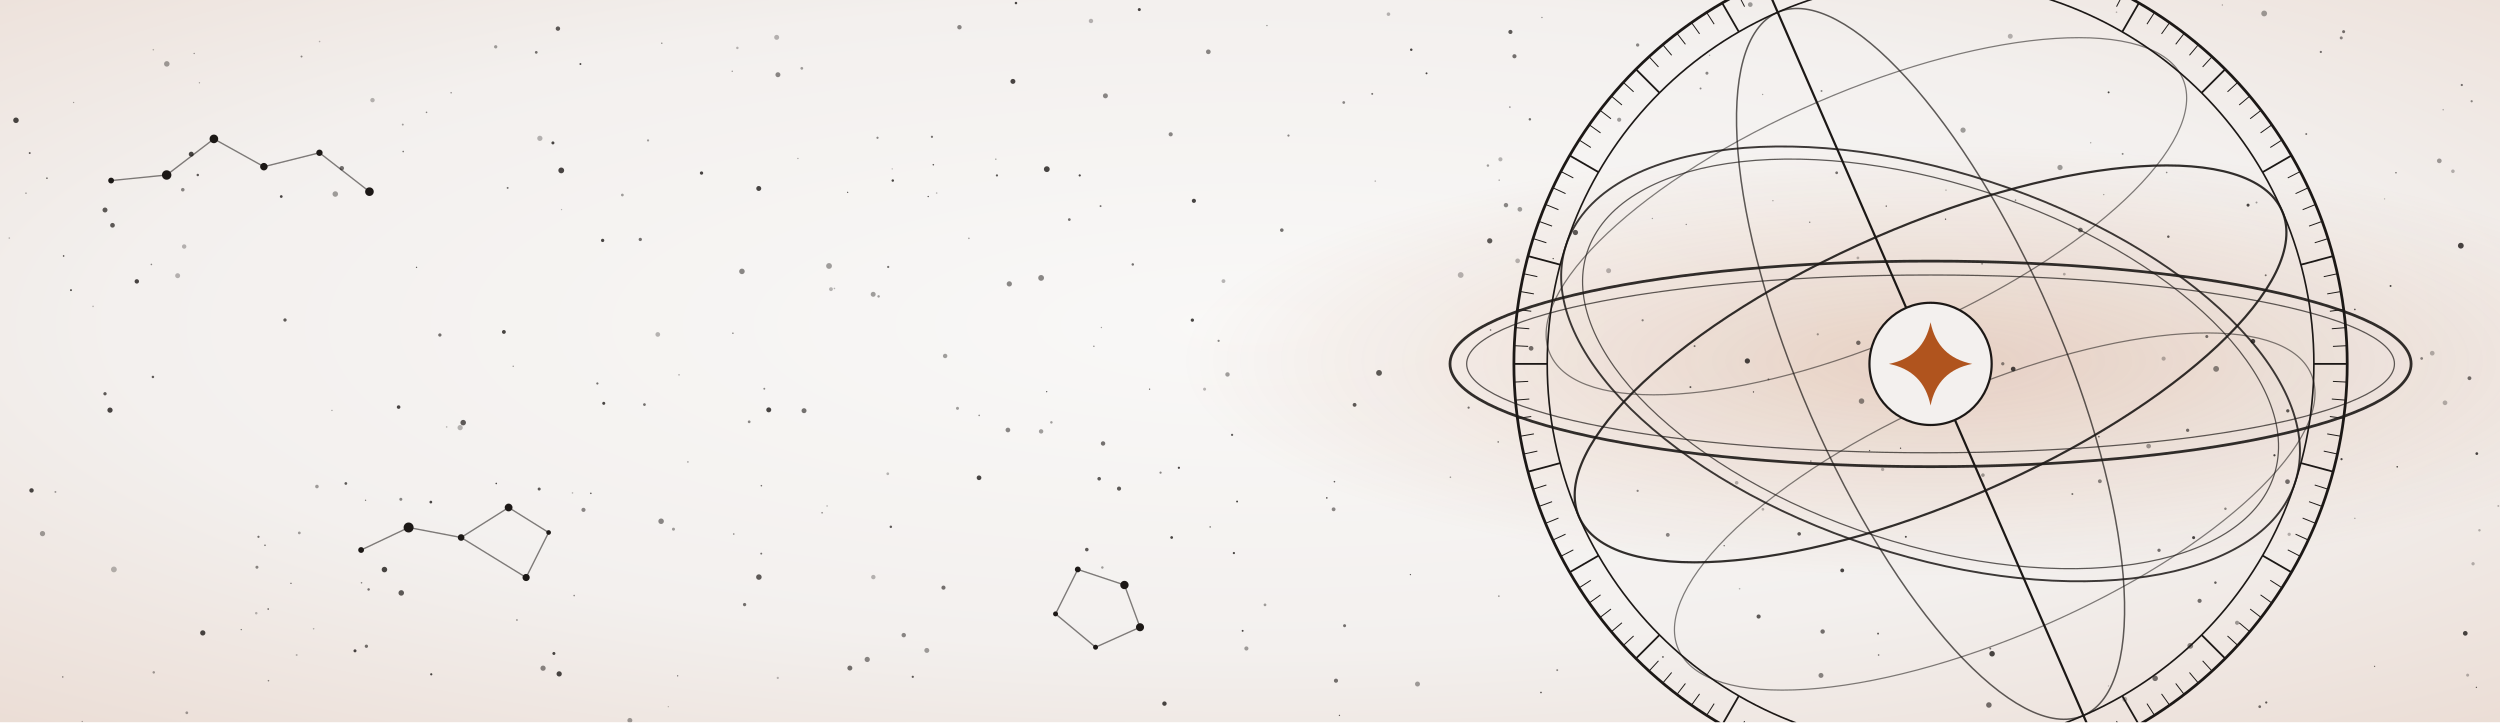
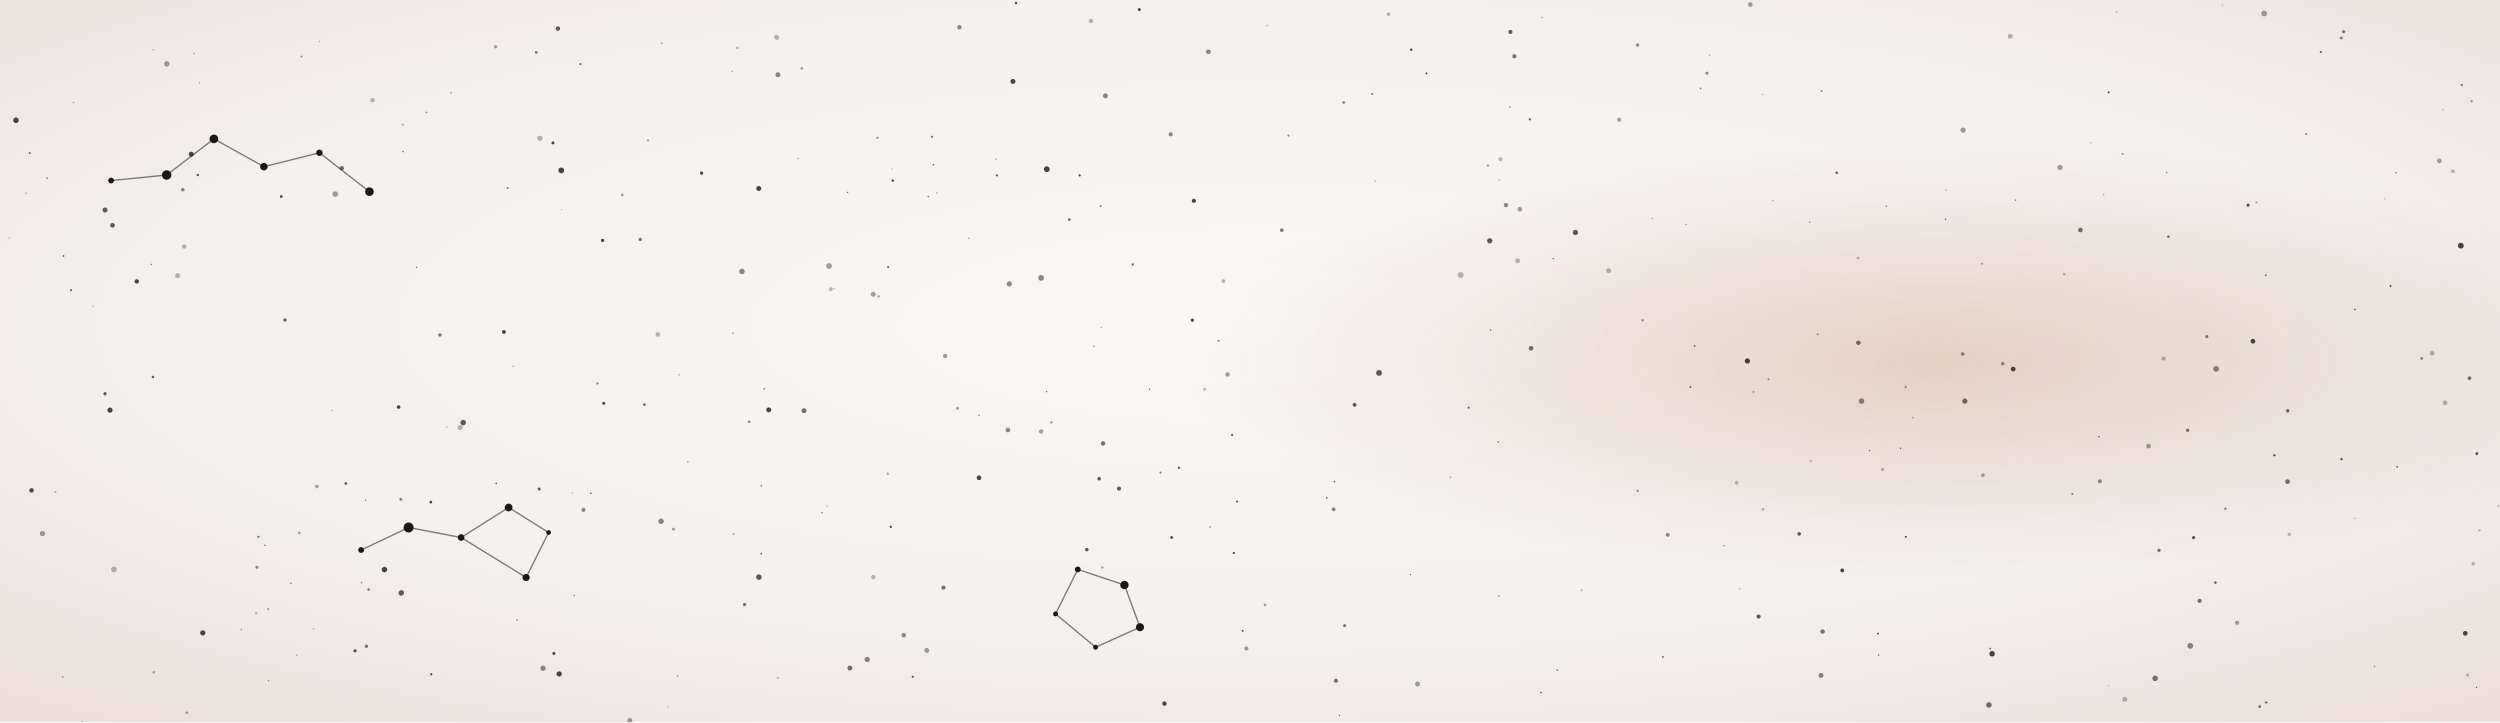
<svg xmlns="http://www.w3.org/2000/svg" viewBox="0 0 1800 520" preserveAspectRatio="xMidYMid slice">
  <defs>
    <radialGradient id="f" cx="50%" cy="45%" r="75%">
      <stop offset="0" stop-color="#f9f8f7" />
      <stop offset=".6" stop-color="#f3f0ee" />
      <stop offset="1" stop-color="#ebddd5" />
    </radialGradient>
  </defs>
  <rect width="1800" height="520" fill="url(#f)" />
  <defs>
    <radialGradient id="halo" cx="77.2%" cy="50%" r="30%">
      <stop offset="0" stop-color="#b0541e" stop-opacity=".22" />
      <stop offset="1" stop-color="#b0541e" stop-opacity="0" />
    </radialGradient>
  </defs>
  <rect width="1800" height="520" fill="url(#halo)" />
  <circle cx="453.5" cy="518.7" r="1.8" fill="#1c1816" opacity="0.4" />
  <circle cx="1276.5" cy="144.5" r="0.5" fill="#1c1816" opacity="0.4" />
  <circle cx="657.2" cy="487.3" r="0.8" fill="#1c1816" opacity="0.7" />
  <circle cx="1197.3" cy="473" r="0.7" fill="#1c1816" opacity="0.6" />
  <circle cx="1776.7" cy="486.1" r="1.1" fill="#1c1816" opacity="0.3" />
  <circle cx="1547" cy="321.2" r="1.7" fill="#1c1816" opacity="0.4" />
  <circle cx="1486.3" cy="197.4" r="1" fill="#1c1816" opacity="0.3" />
  <circle cx="1182.7" cy="230.6" r="0.8" fill="#1c1816" opacity="0.5" />
  <circle cx="1560" cy="124.2" r="0.6" fill="#1c1816" opacity="0.5" />
  <circle cx="1312.3" cy="454.7" r="1.6" fill="#1c1816" opacity="0.6" />
  <circle cx="464" cy="291.3" r="1" fill="#1c1816" opacity="0.6" />
  <circle cx="1518.2" cy="66.5" r="0.7" fill="#1c1816" opacity="0.8" />
  <circle cx="912.2" cy="18.4" r="0.5" fill="#1c1816" opacity="0.5" />
  <circle cx="1743.6" cy="258.1" r="1" fill="#1c1816" opacity="0.5" />
  <circle cx="1783.3" cy="326.6" r="1" fill="#1c1816" opacity="0.8" />
  <circle cx="1241.4" cy="392.9" r="0.5" fill="#1c1816" opacity="0.7" />
  <circle cx="1401.1" cy="136.9" r="0.5" fill="#1c1816" opacity="0.4" />
  <circle cx="1685.9" cy="330.6" r="0.8" fill="#1c1816" opacity="0.8" />
  <circle cx="1377.1" cy="300.7" r="0.7" fill="#1c1816" opacity="0.3" />
  <circle cx="45.8" cy="184.3" r="0.6" fill="#1c1816" opacity="0.8" />
  <circle cx="215.5" cy="383.7" r="1" fill="#1c1816" opacity="0.4" />
  <circle cx="21.4" cy="110.2" r="0.7" fill="#1c1816" opacity="0.7" />
  <circle cx="81" cy="162.2" r="1.7" fill="#1c1816" opacity="0.7" />
  <circle cx="642.8" cy="130" r="0.9" fill="#1c1816" opacity="0.8" />
  <circle cx="1528.3" cy="110.8" r="0.7" fill="#1c1816" opacity="0.5" />
  <circle cx="1631.7" cy="505.8" r="0.8" fill="#1c1816" opacity="0.7" />
  <circle cx="595.5" cy="364.3" r="0.6" fill="#1c1816" opacity="0.3" />
  <circle cx="324.8" cy="66.8" r="0.5" fill="#1c1816" opacity="0.6" />
  <circle cx="858.5" cy="230.5" r="1.2" fill="#1c1816" opacity="0.8" />
  <circle cx="1760.4" cy="290" r="1.7" fill="#1c1816" opacity="0.3" />
  <circle cx="848.8" cy="336.8" r="0.8" fill="#1c1816" opacity="0.8" />
  <circle cx="527.2" cy="51.3" r="0.5" fill="#1c1816" opacity="0.5" />
  <circle cx="33.8" cy="128.3" r="0.6" fill="#1c1816" opacity="0.7" />
  <circle cx="975.3" cy="291.5" r="1.4" fill="#1c1816" opacity="0.7" />
  <circle cx="1759.1" cy="79" r="0.6" fill="#1c1816" opacity="0.3" />
  <circle cx="190.8" cy="392.6" r="0.6" fill="#1c1816" opacity="0.6" />
  <circle cx="553.5" cy="295.1" r="1.8" fill="#1c1816" opacity="0.8" />
  <circle cx="331.3" cy="307.9" r="1.9" fill="#1c1816" opacity="0.3" />
  <circle cx="596.9" cy="191.5" r="2.1" fill="#1c1816" opacity="0.4" />
  <circle cx="1725.1" cy="124.4" r="0.5" fill="#1c1816" opacity="0.8" />
  <circle cx="550.3" cy="279.9" r="0.7" fill="#1c1816" opacity="0.5" />
  <circle cx="132.6" cy="177.5" r="1.6" fill="#1c1816" opacity="0.3" />
  <circle cx="548.2" cy="349.7" r="0.6" fill="#1c1816" opacity="0.6" />
  <circle cx="769.9" cy="158.1" r="1" fill="#1c1816" opacity="0.6" />
  <circle cx="753.6" cy="282" r="0.5" fill="#1c1816" opacity="0.7" />
  <circle cx="495.3" cy="332.6" r="0.5" fill="#1c1816" opacity="0.6" />
  <circle cx="476" cy="375.3" r="2" fill="#1c1816" opacity="0.5" />
  <circle cx="1158.2" cy="194.9" r="1.8" fill="#1c1816" opacity="0.3" />
  <circle cx="1451.2" cy="144.1" r="0.6" fill="#1c1816" opacity="0.5" />
  <circle cx="110.1" cy="271.4" r="0.9" fill="#1c1816" opacity="0.7" />
  <circle cx="883.8" cy="269.6" r="1.6" fill="#1c1816" opacity="0.4" />
  <circle cx="1078.7" cy="318.2" r="0.6" fill="#1c1816" opacity="0.6" />
  <circle cx="1252.5" cy="423.9" r="0.6" fill="#1c1816" opacity="0.3" />
  <circle cx="404.3" cy="150.9" r="0.5" fill="#1c1816" opacity="0.3" />
  <circle cx="877.4" cy="245.4" r="0.8" fill="#1c1816" opacity="0.5" />
  <circle cx="838.4" cy="506.6" r="1.6" fill="#1c1816" opacity="0.8" />
  <circle cx="1250.4" cy="347.6" r="1.3" fill="#1c1816" opacity="0.3" />
  <circle cx="705" cy="299.1" r="0.6" fill="#1c1816" opacity="0.5" />
  <circle cx="527.7" cy="239.9" r="0.5" fill="#1c1816" opacity="0.7" />
  <circle cx="1624.7" cy="145.8" r="0.7" fill="#1c1816" opacity="0.4" />
  <circle cx="184.5" cy="441.5" r="0.9" fill="#1c1816" opacity="0.3" />
  <circle cx="600.8" cy="207.7" r="0.6" fill="#1c1816" opacity="0.3" />
  <circle cx="1433" cy="467" r="0.7" fill="#1c1816" opacity="0.6" />
  <circle cx="668.3" cy="141.5" r="0.5" fill="#1c1816" opacity="0.8" />
  <circle cx="402.6" cy="485.2" r="1.9" fill="#1c1816" opacity="0.8" />
  <circle cx="505.1" cy="124.6" r="1.2" fill="#1c1816" opacity="0.8" />
  <circle cx="82" cy="410" r="2.1" fill="#1c1816" opacity="0.3" />
  <circle cx="805.7" cy="351.8" r="1.5" fill="#1c1816" opacity="0.7" />
  <circle cx="1224.4" cy="63.7" r="0.7" fill="#1c1816" opacity="0.5" />
  <circle cx="417.9" cy="46.1" r="0.7" fill="#1c1816" opacity="0.8" />
  <circle cx="1015.5" cy="413.7" r="0.5" fill="#1c1816" opacity="0.7" />
  <circle cx="241.4" cy="139.7" r="2" fill="#1c1816" opacity="0.4" />
  <circle cx="1303" cy="160" r="0.5" fill="#1c1816" opacity="0.6" />
  <circle cx="488.9" cy="269.9" r="0.5" fill="#1c1816" opacity="0.5" />
  <circle cx="1189.7" cy="157.3" r="0.5" fill="#1c1816" opacity="0.4" />
  <circle cx="310.5" cy="485.5" r="0.8" fill="#1c1816" opacity="0.8" />
  <circle cx="988" cy="67.6" r="0.7" fill="#1c1816" opacity="0.6" />
  <circle cx="1579.4" cy="387.1" r="1.1" fill="#1c1816" opacity="0.8" />
  <circle cx="1338" cy="246.8" r="1.6" fill="#1c1816" opacity="0.6" />
  <circle cx="641.4" cy="379.3" r="0.9" fill="#1c1816" opacity="0.7" />
  <circle cx="1087.5" cy="23" r="1.5" fill="#1c1816" opacity="0.7" />
  <circle cx="425.4" cy="355.2" r="0.6" fill="#1c1816" opacity="0.7" />
  <circle cx="1134.3" cy="167.4" r="1.9" fill="#1c1816" opacity="0.7" />
  <circle cx="1518.1" cy="493.9" r="0.5" fill="#1c1816" opacity="0.3" />
  <circle cx="1631.3" cy="198.2" r="0.7" fill="#1c1816" opacity="0.6" />
  <circle cx="999.7" cy="10.2" r="1.3" fill="#1c1816" opacity="0.3" />
  <circle cx="1554.5" cy="396.2" r="1.2" fill="#1c1816" opacity="0.6" />
  <circle cx="842.9" cy="96.7" r="1.5" fill="#1c1816" opacity="0.5" />
  <circle cx="632.6" cy="213.4" r="0.9" fill="#1c1816" opacity="0.4" />
  <circle cx="674.4" cy="139" r="0.6" fill="#1c1816" opacity="0.3" />
  <circle cx="39.9" cy="354.2" r="0.7" fill="#1c1816" opacity="0.4" />
  <circle cx="98.5" cy="202.6" r="1.6" fill="#1c1816" opacity="0.8" />
  <circle cx="51.1" cy="208.9" r="0.7" fill="#1c1816" opacity="0.8" />
  <circle cx="1583.7" cy="432.6" r="1.5" fill="#1c1816" opacity="0.6" />
  <circle cx="59.2" cy="519.5" r="0.5" fill="#1c1816" opacity="0.4" />
  <circle cx="1311.1" cy="486.3" r="1.8" fill="#1c1816" opacity="0.5" />
  <circle cx="955.3" cy="358.5" r="0.6" fill="#1c1816" opacity="0.8" />
  <circle cx="386.1" cy="37.7" r="1" fill="#1c1816" opacity="0.6" />
  <circle cx="871.3" cy="379.4" r="0.5" fill="#1c1816" opacity="0.8" />
  <circle cx="412.2" cy="354.9" r="0.6" fill="#1c1816" opacity="0.3" />
  <circle cx="484.9" cy="381" r="1.1" fill="#1c1816" opacity="0.4" />
  <circle cx="1427.1" cy="189.9" r="0.7" fill="#1c1816" opacity="0.4" />
  <circle cx="1687.4" cy="22.8" r="1.1" fill="#1c1816" opacity="0.6" />
  <circle cx="401.7" cy="20.6" r="1.6" fill="#1c1816" opacity="0.7" />
  <circle cx="1413.4" cy="93.7" r="1.9" fill="#1c1816" opacity="0.4" />
  <circle cx="1101.5" cy="85.9" r="0.9" fill="#1c1816" opacity="0.6" />
  <circle cx="433.9" cy="173.1" r="1.2" fill="#1c1816" opacity="0.8" />
  <circle cx="1110.2" cy="12.6" r="0.5" fill="#1c1816" opacity="0.5" />
  <circle cx="110.7" cy="484.1" r="0.9" fill="#1c1816" opacity="0.4" />
  <circle cx="1016.1" cy="35.8" r="0.9" fill="#1c1816" opacity="0.8" />
  <circle cx="1514.7" cy="140.1" r="0.5" fill="#1c1816" opacity="0.4" />
  <circle cx="1561.2" cy="170.4" r="0.9" fill="#1c1816" opacity="0.7" />
  <circle cx="1505.3" cy="102.8" r="0.5" fill="#1c1816" opacity="0.4" />
  <circle cx="1352.2" cy="456.2" r="0.7" fill="#1c1816" opacity="0.7" />
  <circle cx="173.7" cy="453.3" r="0.5" fill="#1c1816" opacity="0.6" />
  <circle cx="534.2" cy="195.4" r="2" fill="#1c1816" opacity="0.5" />
  <circle cx="1647.2" cy="295.8" r="1.2" fill="#1c1816" opacity="0.7" />
  <circle cx="1427.7" cy="342.1" r="1.3" fill="#1c1816" opacity="0.4" />
  <circle cx="1057.4" cy="293.5" r="0.8" fill="#1c1816" opacity="0.6" />
  <circle cx="726.7" cy="204.4" r="1.9" fill="#1c1816" opacity="0.5" />
  <circle cx="870" cy="37.3" r="1.7" fill="#1c1816" opacity="0.5" />
  <circle cx="260.3" cy="419.6" r="0.6" fill="#1c1816" opacity="0.5" />
  <circle cx="777.4" cy="126.3" r="0.8" fill="#1c1816" opacity="0.8" />
  <circle cx="316.7" cy="241.2" r="1.2" fill="#1c1816" opacity="0.6" />
  <circle cx="753.7" cy="121.8" r="2.1" fill="#1c1816" opacity="0.8" />
  <circle cx="729.3" cy="58.6" r="1.8" fill="#1c1816" opacity="0.8" />
  <circle cx="1072.6" cy="173.4" r="1.9" fill="#1c1816" opacity="0.7" />
  <circle cx="725.7" cy="309.6" r="1.7" fill="#1c1816" opacity="0.5" />
  <circle cx="1087.1" cy="77.1" r="0.6" fill="#1c1816" opacity="0.5" />
  <circle cx="1138.7" cy="425" r="0.7" fill="#1c1816" opacity="0.3" />
  <circle cx="372.2" cy="446.4" r="0.5" fill="#1c1816" opacity="0.8" />
  <circle cx="1780.6" cy="405.9" r="1.2" fill="#1c1816" opacity="0.3" />
  <circle cx="430.1" cy="276.1" r="0.8" fill="#1c1816" opacity="0.6" />
  <circle cx="1179.1" cy="353.4" r="0.8" fill="#1c1816" opacity="0.5" />
  <circle cx="1557.8" cy="258.2" r="1.5" fill="#1c1816" opacity="0.3" />
  <circle cx="476.5" cy="31.1" r="0.5" fill="#1c1816" opacity="0.6" />
  <circle cx="276.8" cy="410.1" r="2" fill="#1c1816" opacity="0.8" />
  <circle cx="690.8" cy="19.6" r="1.6" fill="#1c1816" opacity="0.5" />
  <circle cx="1726" cy="336.1" r="0.6" fill="#1c1816" opacity="0.8" />
  <circle cx="539.4" cy="303.7" r="1" fill="#1c1816" opacity="0.5" />
  <circle cx="217.1" cy="40.7" r="0.7" fill="#1c1816" opacity="0.5" />
  <circle cx="225.8" cy="452.7" r="0.6" fill="#1c1816" opacity="0.3" />
  <circle cx="1751.2" cy="254.3" r="1.7" fill="#1c1816" opacity="0.3" />
  <circle cx="388.2" cy="352.1" r="1.1" fill="#1c1816" opacity="0.7" />
  <circle cx="299.9" cy="192.5" r="0.5" fill="#1c1816" opacity="0.7" />
  <circle cx="1610.7" cy="448.4" r="1.5" fill="#1c1816" opacity="0.4" />
  <circle cx="1447.4" cy="26.1" r="1.8" fill="#1c1816" opacity="0.3" />
  <circle cx="897.4" cy="466.9" r="1.5" fill="#1c1816" opacity="0.4" />
  <circle cx="1595.6" cy="265.6" r="2.1" fill="#1c1816" opacity="0.5" />
  <circle cx="1308.8" cy="240.7" r="0.8" fill="#1c1816" opacity="0.4" />
  <circle cx="131.6" cy="136.6" r="1.3" fill="#1c1816" opacity="0.5" />
  <circle cx="560.1" cy="53.8" r="1.8" fill="#1c1816" opacity="0.5" />
  <circle cx="1358.1" cy="148.4" r="0.5" fill="#1c1816" opacity="0.8" />
  <circle cx="1783" cy="494.9" r="0.5" fill="#1c1816" opacity="0.7" />
  <circle cx="785.5" cy="15.1" r="1.6" fill="#1c1816" opacity="0.3" />
  <circle cx="1449.5" cy="265.7" r="1.7" fill="#1c1816" opacity="0.8" />
  <circle cx="787.6" cy="249.3" r="0.5" fill="#1c1816" opacity="0.6" />
  <circle cx="1258.1" cy="259.9" r="1.9" fill="#1c1816" opacity="0.8" />
  <circle cx="1618.6" cy="147.7" r="1.1" fill="#1c1816" opacity="0.8" />
  <circle cx="782.5" cy="395.7" r="1.3" fill="#1c1816" opacity="0.7" />
  <circle cx="193.3" cy="490.1" r="0.6" fill="#1c1816" opacity="0.5" />
  <circle cx="1483.2" cy="120.6" r="1.9" fill="#1c1816" opacity="0.4" />
  <circle cx="230.1" cy="29.9" r="0.6" fill="#1c1816" opacity="0.3" />
  <circle cx="481.2" cy="508.8" r="0.5" fill="#1c1816" opacity="0.3" />
  <circle cx="1355.5" cy="338" r="1.2" fill="#1c1816" opacity="0.3" />
  <circle cx="1094.3" cy="150.7" r="1.7" fill="#1c1816" opacity="0.4" />
  <circle cx="1372.1" cy="278.7" r="0.9" fill="#1c1816" opacity="0.4" />
  <circle cx="536.1" cy="435.3" r="1.2" fill="#1c1816" opacity="0.6" />
  <circle cx="888.4" cy="398.2" r="0.8" fill="#1c1816" opacity="0.8" />
  <circle cx="1577" cy="465" r="2.1" fill="#1c1816" opacity="0.5" />
  <circle cx="1311.5" cy="65.5" r="0.7" fill="#1c1816" opacity="0.5" />
  <circle cx="1368.4" cy="322.7" r="0.5" fill="#1c1816" opacity="0.8" />
  <circle cx="1602.3" cy="366.3" r="0.9" fill="#1c1816" opacity="0.5" />
  <circle cx="628.7" cy="211.9" r="1.8" fill="#1c1816" opacity="0.4" />
  <circle cx="992.9" cy="268.5" r="2.1" fill="#1c1816" opacity="0.7" />
  <circle cx="792.4" cy="148.4" r="0.7" fill="#1c1816" opacity="0.6" />
  <circle cx="466.6" cy="101.1" r="0.8" fill="#1c1816" opacity="0.4" />
  <circle cx="1721.2" cy="205.9" r="0.7" fill="#1c1816" opacity="0.8" />
  <circle cx="1200.8" cy="385.1" r="1.4" fill="#1c1816" opacity="0.5" />
  <circle cx="1778" cy="272.3" r="1.4" fill="#1c1816" opacity="0.6" />
  <circle cx="1771.8" cy="176.9" r="2.1" fill="#1c1816" opacity="0.8" />
  <circle cx="263.2" cy="360.2" r="0.5" fill="#1c1816" opacity="0.6" />
  <circle cx="1322.4" cy="124.4" r="1" fill="#1c1816" opacity="0.6" />
  <circle cx="413.4" cy="428.8" r="0.6" fill="#1c1816" opacity="0.5" />
  <circle cx="1492.1" cy="355.7" r="0.7" fill="#1c1816" opacity="0.6" />
  <circle cx="362.8" cy="239" r="1.4" fill="#1c1816" opacity="0.8" />
  <circle cx="1709.7" cy="479.8" r="0.5" fill="#1c1816" opacity="0.6" />
  <circle cx="867.3" cy="280.2" r="1.1" fill="#1c1816" opacity="0.3" />
  <circle cx="448.1" cy="140.4" r="1" fill="#1c1816" opacity="0.4" />
  <circle cx="990.2" cy="130.4" r="0.6" fill="#1c1816" opacity="0.3" />
  <circle cx="642.4" cy="121.6" r="0.5" fill="#1c1816" opacity="0.3" />
  <circle cx="1551.7" cy="488.4" r="2" fill="#1c1816" opacity="0.6" />
  <circle cx="1269.3" cy="366.7" r="1" fill="#1c1816" opacity="0.3" />
  <circle cx="139.8" cy="38.5" r="0.5" fill="#1c1816" opacity="0.5" />
  <circle cx="290.3" cy="109.1" r="0.6" fill="#1c1816" opacity="0.6" />
  <circle cx="1084.3" cy="147.7" r="1.6" fill="#1c1816" opacity="0.5" />
  <circle cx="1756.3" cy="115.8" r="1.7" fill="#1c1816" opacity="0.4" />
  <circle cx="793" cy="235.8" r="0.5" fill="#1c1816" opacity="0.4" />
  <circle cx="75.6" cy="283.5" r="1.2" fill="#1c1816" opacity="0.7" />
  <circle cx="650.7" cy="457.3" r="1.6" fill="#1c1816" opacity="0.5" />
  <circle cx="843.6" cy="387" r="1" fill="#1c1816" opacity="0.8" />
  <circle cx="680.5" cy="256.3" r="1.6" fill="#1c1816" opacity="0.4" />
  <circle cx="835.6" cy="340.3" r="0.8" fill="#1c1816" opacity="0.5" />
  <circle cx="967.5" cy="73.8" r="1" fill="#1c1816" opacity="0.5" />
  <circle cx="961.9" cy="490.1" r="1.5" fill="#1c1816" opacity="0.6" />
  <circle cx="45.2" cy="487.4" r="0.5" fill="#1c1816" opacity="0.7" />
  <circle cx="1785.2" cy="381.8" r="0.9" fill="#1c1816" opacity="0.3" />
  <circle cx="1044.3" cy="343.6" r="0.6" fill="#1c1816" opacity="0.4" />
  <circle cx="1400.8" cy="157.8" r="0.5" fill="#1c1816" opacity="0.8" />
  <circle cx="404.1" cy="122.7" r="2.1" fill="#1c1816" opacity="0.8" />
  <circle cx="1079.2" cy="429.2" r="0.5" fill="#1c1816" opacity="0.7" />
  <circle cx="546.3" cy="135.7" r="1.8" fill="#1c1816" opacity="0.8" />
  <circle cx="671" cy="98.5" r="0.8" fill="#1c1816" opacity="0.6" />
  <circle cx="1511.2" cy="314.4" r="0.6" fill="#1c1816" opacity="0.7" />
  <circle cx="1775" cy="456" r="1.7" fill="#1c1816" opacity="0.8" />
  <circle cx="356.9" cy="33.7" r="1.2" fill="#1c1816" opacity="0.4" />
  <circle cx="667.3" cy="468.3" r="1.8" fill="#1c1816" opacity="0.4" />
  <circle cx="120.1" cy="46" r="2" fill="#1c1816" opacity="0.4" />
  <circle cx="1595.1" cy="419.5" r="0.9" fill="#1c1816" opacity="0.7" />
  <circle cx="1340.3" cy="288.8" r="2" fill="#1c1816" opacity="0.5" />
  <circle cx="30.6" cy="384.2" r="1.9" fill="#1c1816" opacity="0.4" />
  <circle cx="1346.1" cy="324.4" r="0.5" fill="#1c1816" opacity="0.7" />
  <circle cx="689.4" cy="294" r="1.1" fill="#1c1816" opacity="0.4" />
  <circle cx="1303.8" cy="332" r="0.6" fill="#1c1816" opacity="0.5" />
  <circle cx="110.4" cy="35.8" r="0.6" fill="#1c1816" opacity="0.3" />
  <circle cx="1229" cy="52.7" r="1.1" fill="#1c1816" opacity="0.5" />
  <circle cx="398.1" cy="102.9" r="1.1" fill="#1c1816" opacity="0.8" />
  <circle cx="960.2" cy="366.7" r="1.4" fill="#1c1816" opacity="0.5" />
  <circle cx="127.9" cy="198.5" r="1.8" fill="#1c1816" opacity="0.3" />
  <circle cx="1695.5" cy="222.8" r="0.6" fill="#1c1816" opacity="0.8" />
  <circle cx="213.6" cy="471.6" r="0.7" fill="#1c1816" opacity="0.3" />
  <circle cx="890.7" cy="361.1" r="0.7" fill="#1c1816" opacity="0.8" />
  <circle cx="1337.7" cy="185.7" r="1" fill="#1c1816" opacity="0.3" />
  <circle cx="321.6" cy="307.4" r="0.6" fill="#1c1816" opacity="0.3" />
  <circle cx="143.6" cy="59.6" r="0.5" fill="#1c1816" opacity="0.4" />
  <circle cx="307.1" cy="80.9" r="0.6" fill="#1c1816" opacity="0.5" />
  <circle cx="391" cy="481.1" r="1.9" fill="#1c1816" opacity="0.5" />
  <circle cx="1695.5" cy="373.2" r="0.5" fill="#1c1816" opacity="0.4" />
  <circle cx="1273.3" cy="273.1" r="0.7" fill="#1c1816" opacity="0.5" />
  <circle cx="1214.1" cy="161.6" r="0.5" fill="#1c1816" opacity="0.5" />
  <circle cx="697.6" cy="171.6" r="0.6" fill="#1c1816" opacity="0.4" />
  <circle cx="1779.6" cy="72.9" r="0.8" fill="#1c1816" opacity="0.5" />
  <circle cx="927.7" cy="97.6" r="0.8" fill="#1c1816" opacity="0.5" />
  <circle cx="1772.5" cy="61.2" r="0.8" fill="#1c1816" opacity="0.6" />
  <circle cx="388.7" cy="99.6" r="1.9" fill="#1c1816" opacity="0.3" />
  <circle cx="1073.2" cy="237.6" r="0.6" fill="#1c1816" opacity="0.6" />
  <circle cx="434.7" cy="290.4" r="1.1" fill="#1c1816" opacity="0.8" />
  <circle cx="461" cy="172.4" r="1.2" fill="#1c1816" opacity="0.6" />
  <circle cx="79.2" cy="295.3" r="1.9" fill="#1c1816" opacity="0.8" />
  <circle cx="1575.1" cy="309.8" r="1.2" fill="#1c1816" opacity="0.6" />
  <circle cx="287" cy="293.1" r="1.3" fill="#1c1816" opacity="0.8" />
  <circle cx="239" cy="295.5" r="0.5" fill="#1c1816" opacity="0.4" />
  <circle cx="1630.2" cy="9.7" r="2.1" fill="#1c1816" opacity="0.4" />
  <circle cx="146" cy="455.7" r="1.9" fill="#1c1816" opacity="0.8" />
  <circle cx="704.9" cy="344" r="1.7" fill="#1c1816" opacity="0.8" />
  <circle cx="109" cy="190.4" r="0.6" fill="#1c1816" opacity="0.5" />
  <circle cx="1511.9" cy="346.5" r="1.4" fill="#1c1816" opacity="0.5" />
  <circle cx="1671" cy="37.4" r="0.8" fill="#1c1816" opacity="0.6" />
  <circle cx="398.8" cy="470.5" r="1.1" fill="#1c1816" opacity="0.8" />
  <circle cx="1079.4" cy="129.7" r="0.5" fill="#1c1816" opacity="0.5" />
  <circle cx="365.5" cy="135.3" r="0.7" fill="#1c1816" opacity="0.6" />
  <circle cx="1622.1" cy="245.7" r="1.7" fill="#1c1816" opacity="0.8" />
  <circle cx="731.5" cy="2.2" r="0.9" fill="#1c1816" opacity="0.8" />
  <circle cx="1326.4" cy="410.7" r="1.4" fill="#1c1816" opacity="0.8" />
  <circle cx="1766.1" cy="123.3" r="1.3" fill="#1c1816" opacity="0.3" />
  <circle cx="1020.6" cy="492.5" r="1.8" fill="#1c1816" opacity="0.4" />
  <circle cx="880.9" cy="202.4" r="1.4" fill="#1c1816" opacity="0.3" />
  <circle cx="357.3" cy="348.1" r="0.6" fill="#1c1816" opacity="0.8" />
  <circle cx="185" cy="408.4" r="1.1" fill="#1c1816" opacity="0.5" />
  <circle cx="1600.1" cy="3.6" r="0.5" fill="#1c1816" opacity="0.4" />
  <circle cx="202.5" cy="141.5" r="1" fill="#1c1816" opacity="0.8" />
  <circle cx="1372.2" cy="386.5" r="0.7" fill="#1c1816" opacity="0.8" />
  <circle cx="1352.6" cy="471.6" r="0.6" fill="#1c1816" opacity="0.6" />
  <circle cx="968.1" cy="450.5" r="1.1" fill="#1c1816" opacity="0.6" />
  <circle cx="591.9" cy="369.2" r="0.6" fill="#1c1816" opacity="0.5" />
  <circle cx="1027.1" cy="52.8" r="0.7" fill="#1c1816" opacity="0.8" />
  <circle cx="1220.1" cy="249.2" r="0.7" fill="#1c1816" opacity="0.6" />
  <circle cx="369.5" cy="263.7" r="0.5" fill="#1c1816" opacity="0.5" />
  <circle cx="1647" cy="346.8" r="1.7" fill="#1c1816" opacity="0.6" />
  <circle cx="795.9" cy="69" r="1.8" fill="#1c1816" opacity="0.5" />
  <circle cx="922.9" cy="165.7" r="1.3" fill="#1c1816" opacity="0.6" />
  <circle cx="1648.2" cy="384.7" r="1.2" fill="#1c1816" opacity="0.3" />
  <circle cx="1230.9" cy="39.8" r="0.5" fill="#1c1816" opacity="0.4" />
  <circle cx="333.5" cy="304.3" r="2" fill="#1c1816" opacity="0.7" />
  <circle cx="142.4" cy="126" r="0.9" fill="#1c1816" opacity="0.7" />
  <circle cx="610.3" cy="138.5" r="0.5" fill="#1c1816" opacity="0.7" />
  <circle cx="1434.3" cy="470.7" r="2" fill="#1c1816" opacity="0.8" />
  <circle cx="1637.6" cy="327.8" r="0.8" fill="#1c1816" opacity="0.8" />
  <circle cx="1269.1" cy="68" r="0.5" fill="#1c1816" opacity="0.4" />
  <circle cx="186.1" cy="386.5" r="0.8" fill="#1c1816" opacity="0.6" />
  <circle cx="137.7" cy="111" r="1.8" fill="#1c1816" opacity="0.8" />
  <circle cx="611.9" cy="481" r="1.8" fill="#1c1816" opacity="0.6" />
  <circle cx="964.4" cy="515.1" r="0.5" fill="#1c1816" opacity="0.7" />
  <circle cx="193.1" cy="438.5" r="0.6" fill="#1c1816" opacity="0.7" />
  <circle cx="574.5" cy="114.1" r="0.5" fill="#1c1816" opacity="0.4" />
  <circle cx="228.2" cy="350.3" r="1.3" fill="#1c1816" opacity="0.4" />
  <circle cx="1523.9" cy="8.8" r="0.6" fill="#1c1816" opacity="0.3" />
  <circle cx="1497.9" cy="165.6" r="1.7" fill="#1c1816" opacity="0.6" />
  <circle cx="1092.7" cy="187.8" r="1.7" fill="#1c1816" opacity="0.3" />
  <circle cx="288.6" cy="359.5" r="1.1" fill="#1c1816" opacity="0.5" />
  <circle cx="639.2" cy="341.1" r="1" fill="#1c1816" opacity="0.3" />
  <circle cx="1179.1" cy="32.4" r="1.2" fill="#1c1816" opacity="0.5" />
  <circle cx="1118.3" cy="186.2" r="0.5" fill="#1c1816" opacity="0.8" />
  <circle cx="1588.9" cy="242.3" r="1.1" fill="#1c1816" opacity="0.6" />
  <circle cx="960.8" cy="346.8" r="0.6" fill="#1c1816" opacity="0.7" />
  <circle cx="290" cy="89.7" r="0.7" fill="#1c1816" opacity="0.4" />
  <circle cx="1716.9" cy="143.2" r="0.5" fill="#1c1816" opacity="0.3" />
  <circle cx="1080.3" cy="114.7" r="1.5" fill="#1c1816" opacity="0.3" />
  <circle cx="1660.5" cy="96.5" r="0.7" fill="#1c1816" opacity="0.6" />
  <circle cx="820.3" cy="6.9" r="1.1" fill="#1c1816" opacity="0.8" />
  <circle cx="757" cy="304.1" r="0.9" fill="#1c1816" opacity="0.4" />
  <circle cx="1432" cy="507.6" r="2" fill="#1c1816" opacity="0.6" />
  <circle cx="793.7" cy="408.6" r="0.9" fill="#1c1816" opacity="0.4" />
  <circle cx="859.6" cy="144.6" r="1.5" fill="#1c1816" opacity="0.8" />
  <circle cx="672" cy="118.6" r="0.6" fill="#1c1816" opacity="0.7" />
  <circle cx="794.2" cy="319.3" r="1.6" fill="#1c1816" opacity="0.6" />
  <circle cx="1262.5" cy="282.2" r="0.5" fill="#1c1816" opacity="0.8" />
  <circle cx="559.2" cy="26.9" r="1.8" fill="#1c1816" opacity="0.3" />
  <circle cx="22.7" cy="353.1" r="1.6" fill="#1c1816" opacity="0.8" />
  <circle cx="560" cy="488.1" r="0.8" fill="#1c1816" opacity="0.3" />
  <circle cx="577.3" cy="49.2" r="1" fill="#1c1816" opacity="0.4" />
  <circle cx="894.7" cy="454.2" r="0.7" fill="#1c1816" opacity="0.8" />
  <circle cx="1260.2" cy="3.3" r="1.7" fill="#1c1816" opacity="0.4" />
  <circle cx="528.3" cy="384.5" r="0.6" fill="#1c1816" opacity="0.5" />
  <circle cx="420.1" cy="367.1" r="1.5" fill="#1c1816" opacity="0.5" />
  <circle cx="628.8" cy="415.5" r="1.6" fill="#1c1816" opacity="0.3" />
  <circle cx="487.9" cy="486.6" r="0.5" fill="#1c1816" opacity="0.6" />
  <circle cx="1266.2" cy="443.9" r="1.5" fill="#1c1816" opacity="0.7" />
  <circle cx="6.7" cy="171.4" r="0.6" fill="#1c1816" opacity="0.3" />
  <circle cx="473.6" cy="240.8" r="1.7" fill="#1c1816" opacity="0.3" />
  <circle cx="624.4" cy="474.8" r="1.9" fill="#1c1816" opacity="0.5" />
  <circle cx="1071.3" cy="119.2" r="0.9" fill="#1c1816" opacity="0.4" />
  <circle cx="249" cy="348.1" r="1" fill="#1c1816" opacity="0.7" />
  <circle cx="53" cy="73.8" r="0.5" fill="#1c1816" opacity="0.4" />
  <circle cx="1165.8" cy="86.2" r="1.5" fill="#1c1816" opacity="0.4" />
  <circle cx="134.5" cy="513.2" r="1" fill="#1c1816" opacity="0.4" />
  <circle cx="717.8" cy="126.3" r="0.8" fill="#1c1816" opacity="0.7" />
  <circle cx="265.4" cy="424.4" r="0.9" fill="#1c1816" opacity="0.6" />
  <circle cx="548.1" cy="398.6" r="0.7" fill="#1c1816" opacity="0.6" />
  <circle cx="1102.4" cy="250.8" r="1.7" fill="#1c1816" opacity="0.6" />
  <circle cx="205.2" cy="230.4" r="1.2" fill="#1c1816" opacity="0.7" />
  <circle cx="246.1" cy="121.1" r="1.6" fill="#1c1816" opacity="0.6" />
  <circle cx="310.2" cy="361.5" r="1" fill="#1c1816" opacity="0.8" />
  <circle cx="639.5" cy="192.2" r="0.8" fill="#1c1816" opacity="0.6" />
  <circle cx="887.1" cy="313.1" r="0.8" fill="#1c1816" opacity="0.7" />
  <circle cx="1529.8" cy="503.5" r="1.8" fill="#1c1816" opacity="0.3" />
  <circle cx="255.6" cy="468.6" r="1.1" fill="#1c1816" opacity="0.8" />
  <circle cx="791.4" cy="344.7" r="1.3" fill="#1c1816" opacity="0.7" />
  <circle cx="1685.7" cy="27.3" r="1.1" fill="#1c1816" opacity="0.5" />
  <circle cx="1413.1" cy="254.9" r="1.3" fill="#1c1816" opacity="0.5" />
  <circle cx="815.6" cy="190.4" r="0.9" fill="#1c1816" opacity="0.6" />
  <circle cx="546.4" cy="415.5" r="2" fill="#1c1816" opacity="0.7" />
  <circle cx="631.8" cy="99.2" r="0.8" fill="#1c1816" opacity="0.5" />
  <circle cx="717" cy="114.6" r="0.5" fill="#1c1816" opacity="0.5" />
  <circle cx="11.5" cy="86.6" r="2" fill="#1c1816" opacity="0.8" />
  <circle cx="1798.8" cy="364.3" r="0.7" fill="#1c1816" opacity="0.3" />
  <circle cx="827.7" cy="280.2" r="0.5" fill="#1c1816" opacity="0.7" />
  <circle cx="749.6" cy="310.6" r="1.6" fill="#1c1816" opacity="0.4" />
  <circle cx="1217.1" cy="278.7" r="0.7" fill="#1c1816" opacity="0.7" />
  <circle cx="910.8" cy="435.5" r="1" fill="#1c1816" opacity="0.4" />
  <circle cx="209.5" cy="420" r="0.5" fill="#1c1816" opacity="0.7" />
  <circle cx="268.2" cy="72.1" r="1.6" fill="#1c1816" opacity="0.3" />
  <circle cx="1121.2" cy="482.5" r="0.7" fill="#1c1816" opacity="0.5" />
  <circle cx="75.6" cy="151.2" r="1.8" fill="#1c1816" opacity="0.7" />
  <circle cx="1109.5" cy="498.6" r="0.6" fill="#1c1816" opacity="0.8" />
  <circle cx="1442" cy="261.9" r="1.2" fill="#1c1816" opacity="0.5" />
  <circle cx="1090.4" cy="40.5" r="1.5" fill="#1c1816" opacity="0.6" />
  <circle cx="679.3" cy="423.1" r="1.5" fill="#1c1816" opacity="0.6" />
  <circle cx="18.7" cy="139.1" r="0.6" fill="#1c1816" opacity="0.4" />
  <circle cx="1414.7" cy="288.8" r="1.9" fill="#1c1816" opacity="0.6" />
  <circle cx="530.9" cy="34.5" r="0.9" fill="#1c1816" opacity="0.3" />
  <circle cx="263.8" cy="465.3" r="1.2" fill="#1c1816" opacity="0.6" />
  <circle cx="749.6" cy="200.1" r="2.1" fill="#1c1816" opacity="0.5" />
  <circle cx="67" cy="220.6" r="0.6" fill="#1c1816" opacity="0.3" />
  <circle cx="1051.7" cy="198" r="2.1" fill="#1c1816" opacity="0.3" />
  <circle cx="288.9" cy="426.9" r="2" fill="#1c1816" opacity="0.7" />
  <circle cx="598.3" cy="208.2" r="1.4" fill="#1c1816" opacity="0.3" />
  <circle cx="578.9" cy="295.7" r="1.8" fill="#1c1816" opacity="0.6" />
  <circle cx="1627" cy="508.8" r="1" fill="#1c1816" opacity="0.6" />
  <circle cx="1295.4" cy="384.4" r="1.3" fill="#1c1816" opacity="0.7" />
  <g stroke="#1c1816" stroke-width="1" opacity=".55">
    <line x1="80" y1="130" x2="120" y2="126" />
    <line x1="120" y1="126" x2="154" y2="100" />
    <line x1="154" y1="100" x2="190" y2="120" />
    <line x1="190" y1="120" x2="230" y2="110" />
    <line x1="230" y1="110" x2="266" y2="138" />
  </g>
  <g fill="#1c1816">
    <circle cx="80" cy="130" r="2.1" />
    <circle cx="120" cy="126" r="3.4" />
    <circle cx="154" cy="100" r="3.1" />
    <circle cx="190" cy="120" r="2.7" />
    <circle cx="230" cy="110" r="2.3" />
    <circle cx="266" cy="138" r="3.1" />
  </g>
  <g stroke="#1c1816" stroke-width="1" opacity=".55">
    <line x1="260" y1="396" x2="294.2" y2="379.8" />
    <line x1="294.2" y1="379.8" x2="332" y2="387" />
    <line x1="332" y1="387" x2="366.2" y2="365.4" />
    <line x1="366.2" y1="365.4" x2="395" y2="383.4" />
    <line x1="395" y1="383.4" x2="378.8" y2="415.8" />
    <line x1="378.8" y1="415.8" x2="332" y2="387" />
  </g>
  <g fill="#1c1816">
    <circle cx="260" cy="396" r="2.1" />
    <circle cx="294.2" cy="379.8" r="3.6" />
    <circle cx="332" cy="387" r="2.4" />
    <circle cx="366.2" cy="365.4" r="2.8" />
    <circle cx="395" cy="383.4" r="1.7" />
    <circle cx="378.8" cy="415.8" r="2.6" />
  </g>
  <g stroke="#1c1816" stroke-width="1" opacity=".55">
    <line x1="776" y1="410" x2="760" y2="442" />
    <line x1="760" y1="442" x2="788.8" y2="466" />
    <line x1="788.8" y1="466" x2="820.8" y2="451.6" />
    <line x1="820.8" y1="451.6" x2="809.6" y2="421.2" />
    <line x1="809.6" y1="421.2" x2="776" y2="410" />
  </g>
  <g fill="#1c1816">
    <circle cx="776" cy="410" r="2.1" />
    <circle cx="760" cy="442" r="1.8" />
    <circle cx="788.8" cy="466" r="1.8" />
    <circle cx="820.8" cy="451.6" r="2.9" />
    <circle cx="809.6" cy="421.2" r="3" />
  </g>
-   <g fill="none" stroke="#1c1816">
-     <circle cx="1390" cy="262" r="300" stroke-width="2" />
-     <circle cx="1390" cy="262" r="276" stroke-width="1.2" />
-     <line x1="1690" y1="262" x2="1666" y2="262" stroke-width="1.3" />
-     <line x1="1689.7" y1="275.1" x2="1679.7" y2="274.6" stroke-width="0.7" />
-     <line x1="1688.9" y1="288.1" x2="1678.9" y2="287.3" stroke-width="0.7" />
-     <line x1="1687.4" y1="301.2" x2="1677.5" y2="299.9" stroke-width="0.7" />
-     <line x1="1685.4" y1="314.1" x2="1675.6" y2="312.4" stroke-width="0.7" />
-     <line x1="1682.9" y1="326.9" x2="1673.1" y2="324.8" stroke-width="0.7" />
-     <line x1="1679.8" y1="339.6" x2="1656.6" y2="333.4" stroke-width="1.3" />
-     <line x1="1676.1" y1="352.2" x2="1666.6" y2="349.2" stroke-width="0.7" />
-     <line x1="1671.9" y1="364.6" x2="1662.5" y2="361.2" stroke-width="0.7" />
-     <line x1="1667.2" y1="376.8" x2="1657.9" y2="373" stroke-width="0.7" />
-     <line x1="1661.9" y1="388.8" x2="1652.8" y2="384.6" stroke-width="0.7" />
-     <line x1="1656.1" y1="400.5" x2="1647.2" y2="395.9" stroke-width="0.7" />
-     <line x1="1649.8" y1="412" x2="1629" y2="400" stroke-width="1.3" />
-     <line x1="1643" y1="423.2" x2="1634.6" y2="417.8" stroke-width="0.7" />
-     <line x1="1635.7" y1="434.1" x2="1627.6" y2="428.3" stroke-width="0.7" />
-     <line x1="1628" y1="444.6" x2="1620.1" y2="438.5" stroke-width="0.7" />
-     <line x1="1619.8" y1="454.8" x2="1612.2" y2="448.4" stroke-width="0.7" />
-     <line x1="1611.2" y1="464.7" x2="1603.8" y2="457.9" stroke-width="0.7" />
-     <line x1="1602.1" y1="474.1" x2="1585.2" y2="457.2" stroke-width="1.3" />
-     <line x1="1592.7" y1="483.2" x2="1585.9" y2="475.8" stroke-width="0.7" />
-     <line x1="1582.8" y1="491.8" x2="1576.4" y2="484.2" stroke-width="0.7" />
-     <line x1="1572.6" y1="500" x2="1566.5" y2="492.1" stroke-width="0.7" />
-     <line x1="1562.1" y1="507.7" x2="1556.3" y2="499.6" stroke-width="0.7" />
-     <line x1="1551.2" y1="515" x2="1545.8" y2="506.6" stroke-width="0.7" />
-     <line x1="1540" y1="521.8" x2="1528" y2="501" stroke-width="1.3" />
-     <line x1="1528.5" y1="528.1" x2="1523.9" y2="519.2" stroke-width="0.7" />
-     <line x1="1516.8" y1="533.9" x2="1512.6" y2="524.8" stroke-width="0.7" />
-     <line x1="1504.8" y1="539.2" x2="1501" y2="529.9" stroke-width="0.7" />
-     <line x1="1492.6" y1="543.9" x2="1489.2" y2="534.5" stroke-width="0.7" />
-     <line x1="1480.2" y1="548.1" x2="1477.2" y2="538.6" stroke-width="0.7" />
-     <line x1="1467.6" y1="551.8" x2="1461.4" y2="528.6" stroke-width="1.3" />
-     <line x1="1454.9" y1="554.9" x2="1452.8" y2="545.1" stroke-width="0.7" />
-     <line x1="1442.1" y1="557.4" x2="1440.4" y2="547.6" stroke-width="0.7" />
-     <line x1="1429.2" y1="559.4" x2="1427.9" y2="549.5" stroke-width="0.7" />
-     <line x1="1416.1" y1="560.9" x2="1415.3" y2="550.9" stroke-width="0.7" />
-     <line x1="1403.1" y1="561.7" x2="1402.6" y2="551.7" stroke-width="0.7" />
-     <line x1="1390" y1="562" x2="1390" y2="538" stroke-width="1.3" />
-     <line x1="1376.9" y1="561.7" x2="1377.4" y2="551.7" stroke-width="0.7" />
-     <line x1="1363.9" y1="560.9" x2="1364.7" y2="550.9" stroke-width="0.7" />
-     <line x1="1350.8" y1="559.4" x2="1352.1" y2="549.5" stroke-width="0.7" />
-     <line x1="1337.9" y1="557.4" x2="1339.6" y2="547.6" stroke-width="0.7" />
-     <line x1="1325.1" y1="554.9" x2="1327.2" y2="545.1" stroke-width="0.7" />
-     <line x1="1312.4" y1="551.8" x2="1318.6" y2="528.6" stroke-width="1.3" />
-     <line x1="1299.8" y1="548.1" x2="1302.8" y2="538.6" stroke-width="0.7" />
-     <line x1="1287.4" y1="543.9" x2="1290.8" y2="534.5" stroke-width="0.7" />
-     <line x1="1275.2" y1="539.2" x2="1279" y2="529.9" stroke-width="0.7" />
-     <line x1="1263.2" y1="533.9" x2="1267.4" y2="524.8" stroke-width="0.7" />
-     <line x1="1251.5" y1="528.1" x2="1256.1" y2="519.2" stroke-width="0.7" />
-     <line x1="1240" y1="521.8" x2="1252" y2="501" stroke-width="1.3" />
-     <line x1="1228.8" y1="515" x2="1234.2" y2="506.6" stroke-width="0.7" />
-     <line x1="1217.9" y1="507.7" x2="1223.7" y2="499.6" stroke-width="0.7" />
-     <line x1="1207.4" y1="500" x2="1213.5" y2="492.1" stroke-width="0.7" />
-     <line x1="1197.2" y1="491.8" x2="1203.6" y2="484.2" stroke-width="0.7" />
-     <line x1="1187.3" y1="483.2" x2="1194.1" y2="475.8" stroke-width="0.7" />
-     <line x1="1177.9" y1="474.1" x2="1194.8" y2="457.2" stroke-width="1.3" />
-     <line x1="1168.8" y1="464.7" x2="1176.2" y2="457.9" stroke-width="0.7" />
-     <line x1="1160.2" y1="454.8" x2="1167.8" y2="448.4" stroke-width="0.7" />
-     <line x1="1152" y1="444.6" x2="1159.9" y2="438.5" stroke-width="0.7" />
-     <line x1="1144.3" y1="434.1" x2="1152.4" y2="428.3" stroke-width="0.7" />
-     <line x1="1137" y1="423.2" x2="1145.4" y2="417.8" stroke-width="0.7" />
-     <line x1="1130.2" y1="412" x2="1151" y2="400" stroke-width="1.3" />
-     <line x1="1123.9" y1="400.5" x2="1132.8" y2="395.9" stroke-width="0.7" />
-     <line x1="1118.1" y1="388.8" x2="1127.2" y2="384.6" stroke-width="0.7" />
-     <line x1="1112.8" y1="376.8" x2="1122.1" y2="373" stroke-width="0.7" />
-     <line x1="1108.1" y1="364.6" x2="1117.5" y2="361.2" stroke-width="0.7" />
-     <line x1="1103.9" y1="352.2" x2="1113.4" y2="349.2" stroke-width="0.7" />
-     <line x1="1100.2" y1="339.6" x2="1123.4" y2="333.4" stroke-width="1.3" />
-     <line x1="1097.1" y1="326.9" x2="1106.9" y2="324.8" stroke-width="0.7" />
-     <line x1="1094.6" y1="314.1" x2="1104.4" y2="312.4" stroke-width="0.7" />
-     <line x1="1092.6" y1="301.2" x2="1102.5" y2="299.9" stroke-width="0.7" />
-     <line x1="1091.1" y1="288.1" x2="1101.1" y2="287.3" stroke-width="0.7" />
-     <line x1="1090.3" y1="275.1" x2="1100.3" y2="274.6" stroke-width="0.7" />
-     <line x1="1090" y1="262" x2="1114" y2="262" stroke-width="1.3" />
-     <line x1="1090.3" y1="248.9" x2="1100.3" y2="249.4" stroke-width="0.7" />
-     <line x1="1091.1" y1="235.9" x2="1101.1" y2="236.7" stroke-width="0.7" />
-     <line x1="1092.6" y1="222.8" x2="1102.5" y2="224.1" stroke-width="0.7" />
-     <line x1="1094.6" y1="209.9" x2="1104.4" y2="211.6" stroke-width="0.7" />
-     <line x1="1097.1" y1="197.1" x2="1106.9" y2="199.2" stroke-width="0.7" />
-     <line x1="1100.2" y1="184.4" x2="1123.4" y2="190.6" stroke-width="1.3" />
-     <line x1="1103.9" y1="171.8" x2="1113.4" y2="174.8" stroke-width="0.7" />
-     <line x1="1108.1" y1="159.4" x2="1117.5" y2="162.8" stroke-width="0.7" />
-     <line x1="1112.8" y1="147.2" x2="1122.1" y2="151" stroke-width="0.7" />
-     <line x1="1118.1" y1="135.2" x2="1127.2" y2="139.4" stroke-width="0.7" />
-     <line x1="1123.9" y1="123.5" x2="1132.8" y2="128.1" stroke-width="0.7" />
-     <line x1="1130.2" y1="112" x2="1151" y2="124" stroke-width="1.3" />
-     <line x1="1137" y1="100.8" x2="1145.4" y2="106.2" stroke-width="0.7" />
-     <line x1="1144.3" y1="89.9" x2="1152.4" y2="95.7" stroke-width="0.7" />
-     <line x1="1152" y1="79.4" x2="1159.9" y2="85.5" stroke-width="0.7" />
-     <line x1="1160.2" y1="69.2" x2="1167.8" y2="75.6" stroke-width="0.7" />
-     <line x1="1168.8" y1="59.3" x2="1176.2" y2="66.1" stroke-width="0.7" />
-     <line x1="1177.9" y1="49.9" x2="1194.8" y2="66.8" stroke-width="1.3" />
-     <line x1="1187.3" y1="40.8" x2="1194.1" y2="48.2" stroke-width="0.7" />
-     <line x1="1197.2" y1="32.2" x2="1203.6" y2="39.8" stroke-width="0.7" />
-     <line x1="1207.4" y1="24" x2="1213.5" y2="31.9" stroke-width="0.7" />
-     <line x1="1217.9" y1="16.3" x2="1223.7" y2="24.4" stroke-width="0.7" />
-     <line x1="1228.8" y1="9" x2="1234.2" y2="17.4" stroke-width="0.7" />
-     <line x1="1240" y1="2.2" x2="1252" y2="23" stroke-width="1.3" />
-     <line x1="1251.5" y1="-4.1" x2="1256.1" y2="4.8" stroke-width="0.7" />
-     <line x1="1263.2" y1="-9.9" x2="1267.4" y2="-0.8" stroke-width="0.7" />
-     <line x1="1275.2" y1="-15.2" x2="1279" y2="-5.9" stroke-width="0.7" />
-     <line x1="1287.4" y1="-19.9" x2="1290.8" y2="-10.5" stroke-width="0.7" />
-     <line x1="1299.8" y1="-24.1" x2="1302.8" y2="-14.6" stroke-width="0.7" />
-     <line x1="1312.4" y1="-27.8" x2="1318.6" y2="-4.6" stroke-width="1.3" />
-     <line x1="1325.1" y1="-30.9" x2="1327.2" y2="-21.1" stroke-width="0.7" />
-     <line x1="1337.9" y1="-33.4" x2="1339.6" y2="-23.6" stroke-width="0.7" />
-     <line x1="1350.8" y1="-35.4" x2="1352.1" y2="-25.5" stroke-width="0.7" />
-     <line x1="1363.9" y1="-36.9" x2="1364.7" y2="-26.9" stroke-width="0.7" />
-     <line x1="1376.9" y1="-37.7" x2="1377.4" y2="-27.7" stroke-width="0.7" />
-     <line x1="1390" y1="-38" x2="1390" y2="-14" stroke-width="1.3" />
-     <line x1="1403.1" y1="-37.7" x2="1402.6" y2="-27.7" stroke-width="0.7" />
-     <line x1="1416.1" y1="-36.9" x2="1415.3" y2="-26.9" stroke-width="0.7" />
-     <line x1="1429.2" y1="-35.4" x2="1427.9" y2="-25.5" stroke-width="0.7" />
-     <line x1="1442.1" y1="-33.4" x2="1440.4" y2="-23.6" stroke-width="0.7" />
-     <line x1="1454.9" y1="-30.9" x2="1452.8" y2="-21.1" stroke-width="0.7" />
-     <line x1="1467.6" y1="-27.8" x2="1461.4" y2="-4.6" stroke-width="1.3" />
-     <line x1="1480.2" y1="-24.1" x2="1477.2" y2="-14.6" stroke-width="0.7" />
-     <line x1="1492.6" y1="-19.9" x2="1489.2" y2="-10.5" stroke-width="0.7" />
-     <line x1="1504.8" y1="-15.2" x2="1501" y2="-5.9" stroke-width="0.7" />
-     <line x1="1516.8" y1="-9.9" x2="1512.6" y2="-0.8" stroke-width="0.7" />
-     <line x1="1528.5" y1="-4.1" x2="1523.9" y2="4.8" stroke-width="0.7" />
-     <line x1="1540" y1="2.2" x2="1528" y2="23" stroke-width="1.3" />
-     <line x1="1551.2" y1="9" x2="1545.8" y2="17.4" stroke-width="0.7" />
-     <line x1="1562.1" y1="16.3" x2="1556.3" y2="24.4" stroke-width="0.7" />
-     <line x1="1572.6" y1="24" x2="1566.5" y2="31.9" stroke-width="0.7" />
-     <line x1="1582.8" y1="32.2" x2="1576.4" y2="39.8" stroke-width="0.7" />
-     <line x1="1592.7" y1="40.8" x2="1585.9" y2="48.2" stroke-width="0.7" />
-     <line x1="1602.1" y1="49.9" x2="1585.2" y2="66.8" stroke-width="1.3" />
-     <line x1="1611.2" y1="59.3" x2="1603.8" y2="66.1" stroke-width="0.7" />
-     <line x1="1619.8" y1="69.2" x2="1612.2" y2="75.6" stroke-width="0.7" />
-     <line x1="1628" y1="79.4" x2="1620.1" y2="85.5" stroke-width="0.7" />
-     <line x1="1635.7" y1="89.9" x2="1627.6" y2="95.7" stroke-width="0.7" />
-     <line x1="1643" y1="100.8" x2="1634.6" y2="106.2" stroke-width="0.7" />
-     <line x1="1649.8" y1="112" x2="1629" y2="124" stroke-width="1.3" />
-     <line x1="1656.1" y1="123.5" x2="1647.2" y2="128.1" stroke-width="0.7" />
-     <line x1="1661.9" y1="135.2" x2="1652.8" y2="139.4" stroke-width="0.7" />
-     <line x1="1667.2" y1="147.2" x2="1657.9" y2="151" stroke-width="0.7" />
-     <line x1="1671.9" y1="159.4" x2="1662.5" y2="162.8" stroke-width="0.7" />
-     <line x1="1676.1" y1="171.8" x2="1666.6" y2="174.8" stroke-width="0.7" />
-     <line x1="1679.8" y1="184.4" x2="1656.6" y2="190.6" stroke-width="1.3" />
-     <line x1="1682.9" y1="197.1" x2="1673.1" y2="199.2" stroke-width="0.7" />
-     <line x1="1685.4" y1="209.9" x2="1675.6" y2="211.6" stroke-width="0.7" />
-     <line x1="1687.4" y1="222.8" x2="1677.5" y2="224.1" stroke-width="0.7" />
-     <line x1="1688.9" y1="235.9" x2="1678.9" y2="236.7" stroke-width="0.7" />
-     <line x1="1689.7" y1="248.9" x2="1679.7" y2="249.4" stroke-width="0.7" />
-     <ellipse cx="1390" cy="262" rx="346" ry="74" transform="rotate(0 1390 262)" stroke-width="2" opacity="0.9" />
-     <ellipse cx="1390" cy="262" rx="334" ry="64" transform="rotate(0 1390 262)" stroke-width="0.9" opacity="0.7" />
-     <ellipse cx="1390" cy="262" rx="276" ry="99.36" transform="rotate(-23.5 1390 262)" stroke-width="1.6" opacity="0.9" />
-     <ellipse cx="1390" cy="262" rx="276" ry="138" transform="rotate(18 1390 262)" stroke-width="1.4" opacity="0.85" />
-     <ellipse cx="1390" cy="262" rx="260" ry="130" transform="rotate(18 1390 262)" stroke-width="0.9" opacity="0.7" />
-     <ellipse cx="1343.8" cy="155.7" rx="248.4" ry="89.4" transform="rotate(-23.5 1343.8 155.7)" stroke-width=".9" opacity=".55" />
-     <ellipse cx="1436.2" cy="368.3" rx="248.4" ry="89.4" transform="rotate(-23.5 1436.2 368.3)" stroke-width=".9" opacity=".55" />
-     <ellipse cx="1390" cy="262" rx="93.84" ry="276" transform="rotate(-23.5 1390 262)" stroke-width="1.1" opacity="0.7" />
-     <line x1="1537.5" y1="601.3" x2="1242.5" y2="-77.3" stroke-width="1.6" />
-   </g>
-   <circle cx="1242.5" cy="-77.3" r="6" fill="#1c1816" />
-   <circle cx="1537.5" cy="601.3" r="6" fill="#1c1816" />
-   <circle cx="1390" cy="262" r="44" fill="#f3f0ee" stroke="#1c1816" stroke-width="1.6" />
-   <path d="M 1390 232 Q 1395 257 1420 262 Q 1395 267 1390 292 Q 1385 267 1360 262 Q 1385 257 1390 232 Z" fill="#b0541e" />
</svg>
